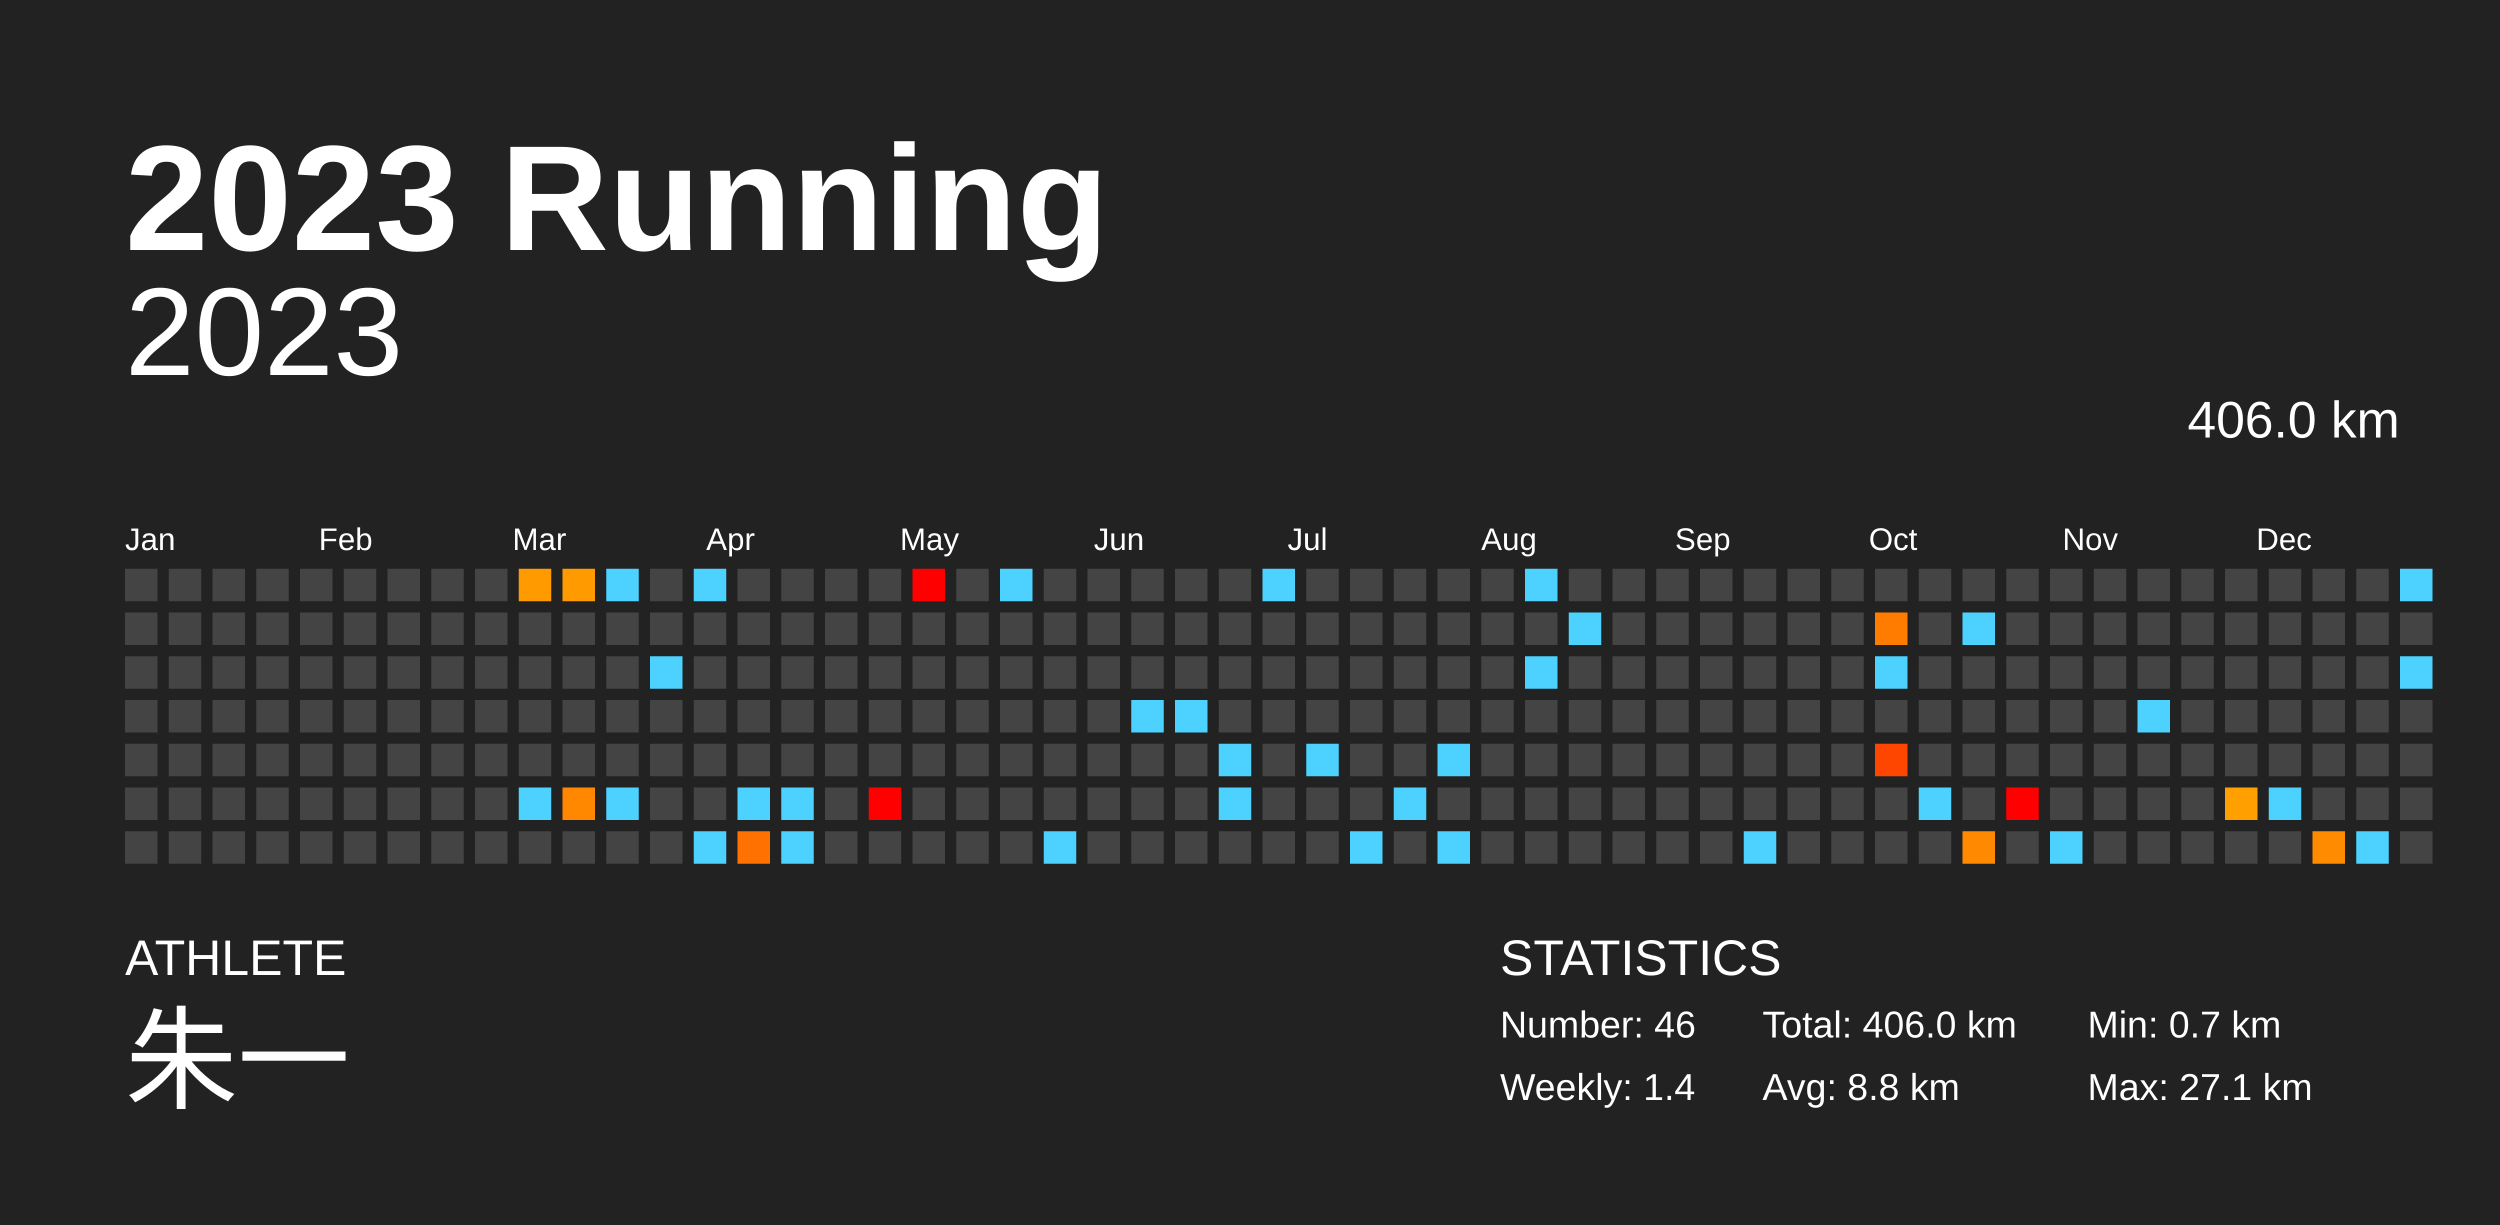
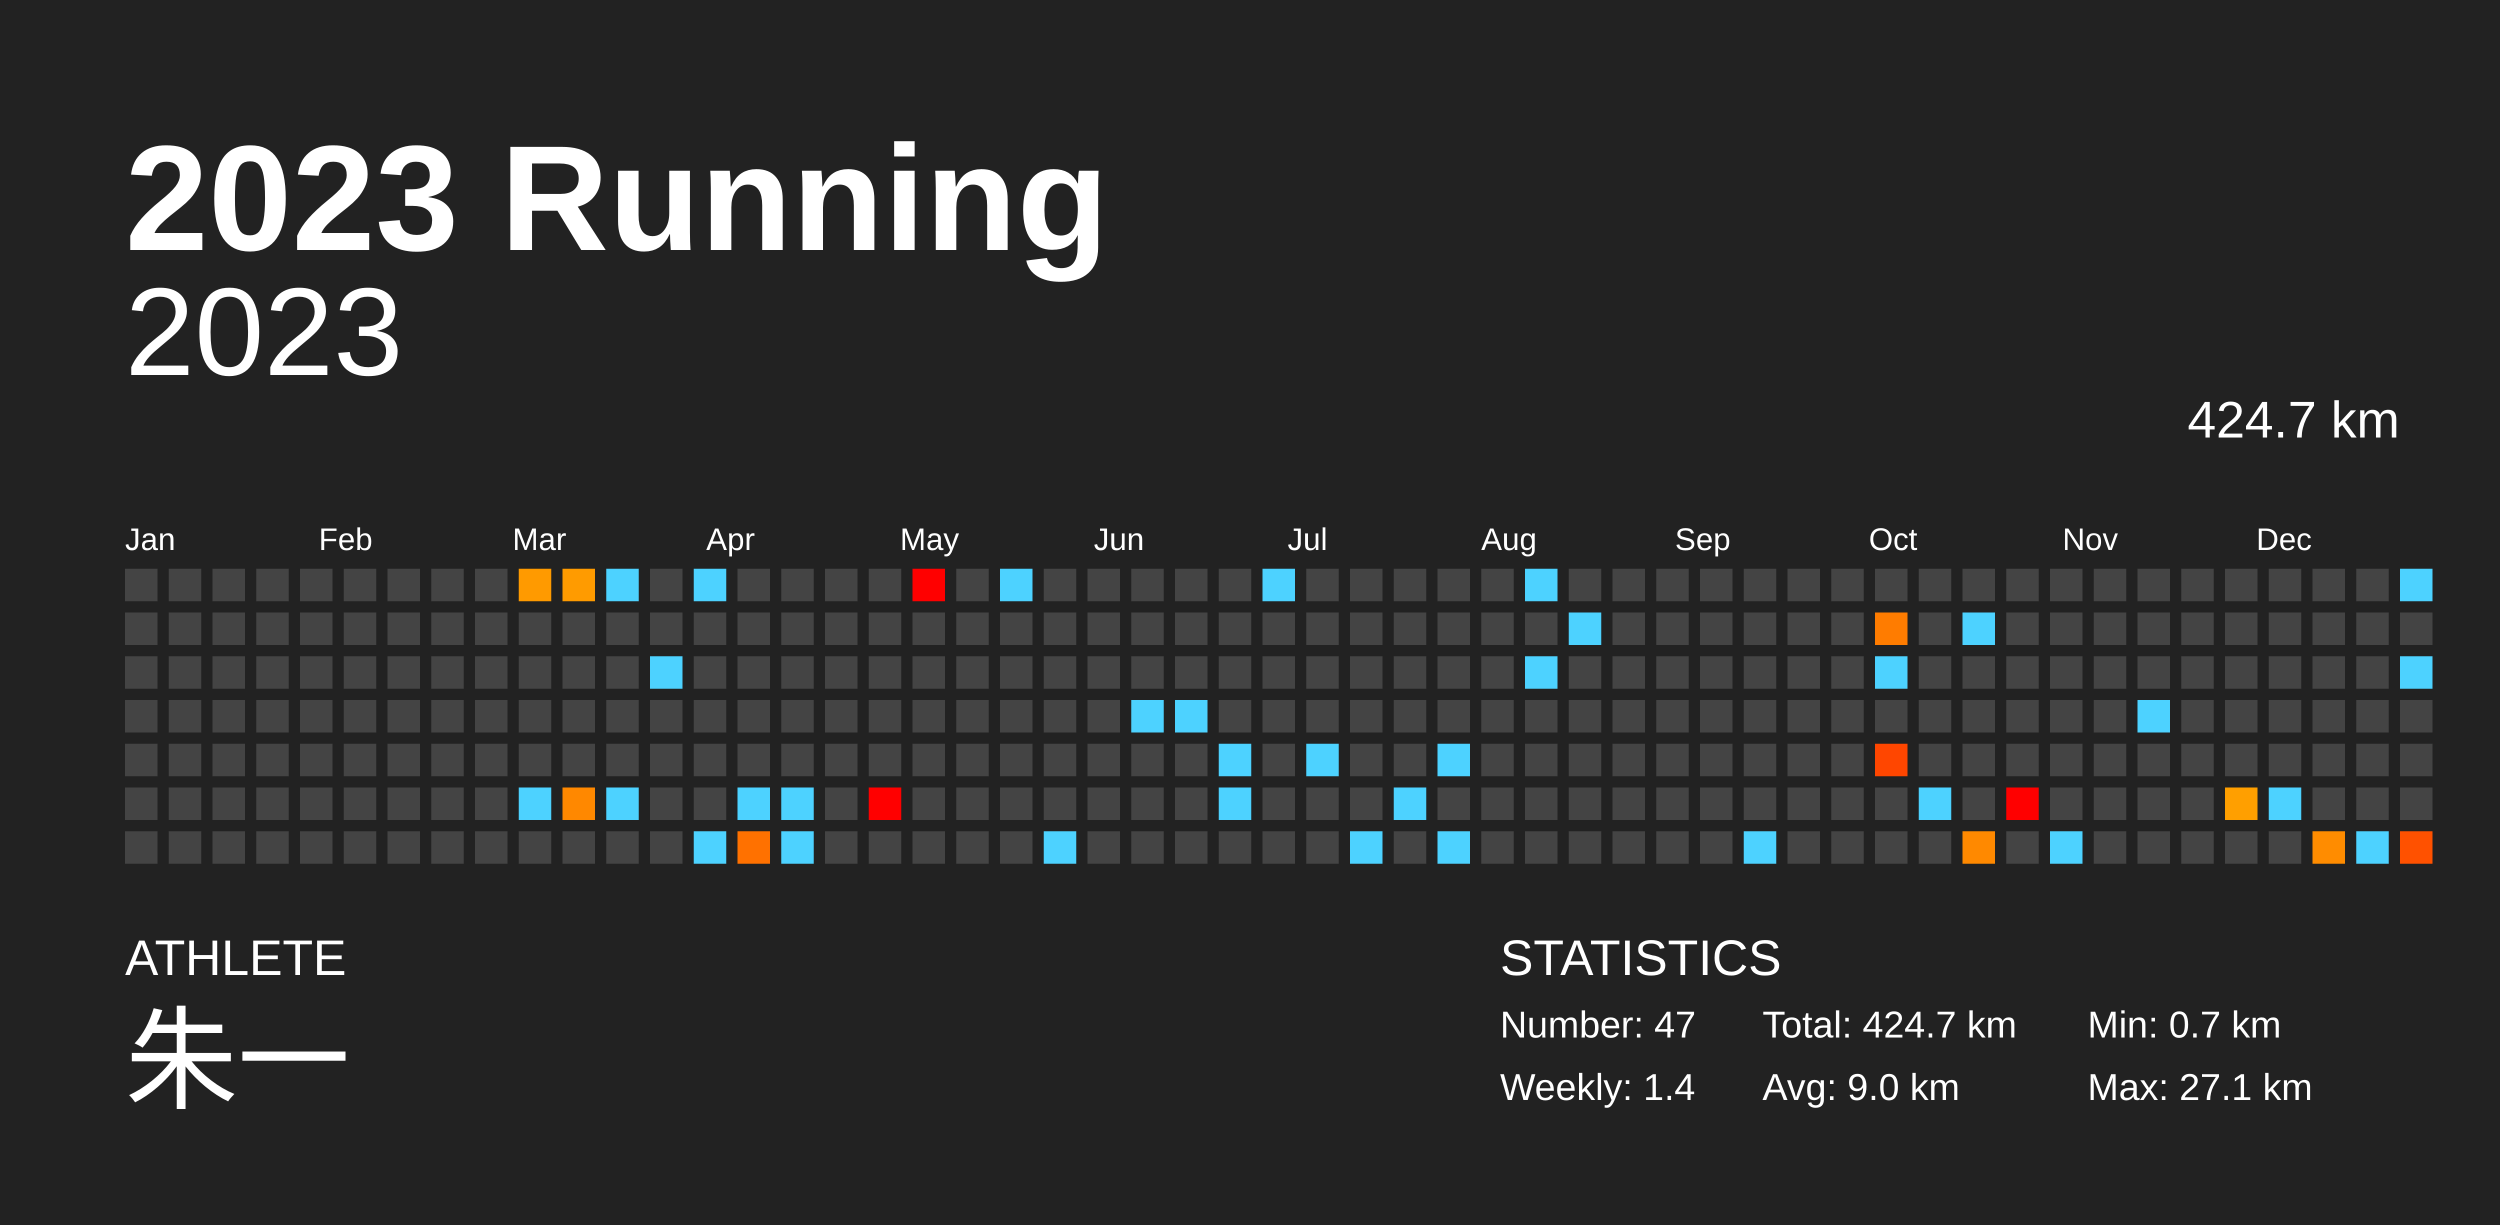
<svg xmlns="http://www.w3.org/2000/svg" baseProfile="full" height="98mm" version="1.1" viewBox="0,0,200,98" width="200mm">
  <defs />
  <rect fill="#222222" height="98" width="200" x="0" y="0" />
  <text fill="#FFFFFF" style="font-size:12px; font-family:Arial; font-weight:bold;" x="10" y="20">2023 Running</text>
  <text fill="#FFFFFF" style="font-size:4px; font-family:Arial" x="10" y="78">ATHLETE</text>
  <text fill="#FFFFFF" style="font-size:9px; font-family:Arial" x="10" y="88">朱一</text>
  <text fill="#FFFFFF" style="font-size:4px; font-family:Arial" x="120" y="78">STATISTICS</text>
-   <text fill="#FFFFFF" style="font-size:3px; font-family:Arial" x="120" y="83">Number: 46</text>
+   <text fill="#FFFFFF" style="font-size:3px; font-family:Arial" x="120" y="83">Number: 47</text>
  <text fill="#FFFFFF" style="font-size:3px; font-family:Arial" x="120" y="88">Weekly: 1.4</text>
-   <text fill="#FFFFFF" style="font-size:3px; font-family:Arial" x="141" y="83">Total: 406.0 km</text>
-   <text fill="#FFFFFF" style="font-size:3px; font-family:Arial" x="141" y="88">Avg: 8.8 km</text>
+   <text fill="#FFFFFF" style="font-size:3px; font-family:Arial" x="141" y="83">Total: 424.7 km</text>
+   <text fill="#FFFFFF" style="font-size:3px; font-family:Arial" x="141" y="88">Avg: 9.0 km</text>
  <text fill="#FFFFFF" style="font-size:3px; font-family:Arial" x="167" y="83">Min: 0.7 km</text>
  <text fill="#FFFFFF" style="font-size:3px; font-family:Arial" x="167" y="88">Max: 27.1 km</text>
  <text alignment-baseline="hanging" fill="#FFFFFF" style="font-size:10.0px; font-family:Arial;" x="10" y="30">2023</text>
-   <text alignment-baseline="hanging" fill="#FFFFFF" style="font-size:4.125px; font-family:Arial;" x="175" y="35">406.0 km</text>
+   <text alignment-baseline="hanging" fill="#FFFFFF" style="font-size:4.125px; font-family:Arial;" x="175" y="35">424.7 km</text>
  <text fill="#FFFFFF" style="font-size:2.5px; font-family:Arial" x="10.0" y="44">Jan</text>
  <text fill="#FFFFFF" style="font-size:2.5px; font-family:Arial" x="25.5" y="44">Feb</text>
  <text fill="#FFFFFF" style="font-size:2.5px; font-family:Arial" x="41.0" y="44">Mar</text>
  <text fill="#FFFFFF" style="font-size:2.5px; font-family:Arial" x="56.5" y="44">Apr</text>
  <text fill="#FFFFFF" style="font-size:2.5px; font-family:Arial" x="72.0" y="44">May</text>
  <text fill="#FFFFFF" style="font-size:2.5px; font-family:Arial" x="87.5" y="44">Jun</text>
  <text fill="#FFFFFF" style="font-size:2.5px; font-family:Arial" x="103.0" y="44">Jul</text>
  <text fill="#FFFFFF" style="font-size:2.5px; font-family:Arial" x="118.5" y="44">Aug</text>
  <text fill="#FFFFFF" style="font-size:2.5px; font-family:Arial" x="134.0" y="44">Sep</text>
  <text fill="#FFFFFF" style="font-size:2.5px; font-family:Arial" x="149.5" y="44">Oct</text>
  <text fill="#FFFFFF" style="font-size:2.5px; font-family:Arial" x="165.0" y="44">Nov</text>
  <text fill="#FFFFFF" style="font-size:2.5px; font-family:Arial" x="180.5" y="44">Dec</text>
  <rect fill="#444444" height="2.6" width="2.6" x="10.0" y="45.5" />
  <rect fill="#444444" height="2.6" width="2.6" x="10.0" y="49.0" />
  <rect fill="#444444" height="2.6" width="2.6" x="10.0" y="52.5" />
  <rect fill="#444444" height="2.6" width="2.6" x="10.0" y="56.0" />
  <rect fill="#444444" height="2.6" width="2.6" x="10.0" y="59.5" />
  <rect fill="#444444" height="2.6" width="2.6" x="10.0" y="63.0" />
  <rect fill="#444444" height="2.6" width="2.6" x="10.0" y="66.5" />
  <rect fill="#444444" height="2.6" width="2.6" x="13.5" y="45.5" />
  <rect fill="#444444" height="2.6" width="2.6" x="13.5" y="49.0" />
  <rect fill="#444444" height="2.6" width="2.6" x="13.5" y="52.5" />
  <rect fill="#444444" height="2.6" width="2.6" x="13.5" y="56.0" />
  <rect fill="#444444" height="2.6" width="2.6" x="13.5" y="59.5" />
  <rect fill="#444444" height="2.6" width="2.6" x="13.5" y="63.0" />
  <rect fill="#444444" height="2.6" width="2.6" x="13.5" y="66.5" />
  <rect fill="#444444" height="2.6" width="2.6" x="17.0" y="45.5" />
  <rect fill="#444444" height="2.6" width="2.6" x="17.0" y="49.0" />
  <rect fill="#444444" height="2.6" width="2.6" x="17.0" y="52.5" />
  <rect fill="#444444" height="2.6" width="2.6" x="17.0" y="56.0" />
  <rect fill="#444444" height="2.6" width="2.6" x="17.0" y="59.5" />
  <rect fill="#444444" height="2.6" width="2.6" x="17.0" y="63.0" />
  <rect fill="#444444" height="2.6" width="2.6" x="17.0" y="66.5" />
  <rect fill="#444444" height="2.6" width="2.6" x="20.5" y="45.5" />
  <rect fill="#444444" height="2.6" width="2.6" x="20.5" y="49.0" />
  <rect fill="#444444" height="2.6" width="2.6" x="20.5" y="52.5" />
  <rect fill="#444444" height="2.6" width="2.6" x="20.5" y="56.0" />
  <rect fill="#444444" height="2.6" width="2.6" x="20.5" y="59.5" />
  <rect fill="#444444" height="2.6" width="2.6" x="20.5" y="63.0" />
  <rect fill="#444444" height="2.6" width="2.6" x="20.5" y="66.5" />
  <rect fill="#444444" height="2.6" width="2.6" x="24.0" y="45.5" />
  <rect fill="#444444" height="2.6" width="2.6" x="24.0" y="49.0" />
  <rect fill="#444444" height="2.6" width="2.6" x="24.0" y="52.5" />
  <rect fill="#444444" height="2.6" width="2.6" x="24.0" y="56.0" />
  <rect fill="#444444" height="2.6" width="2.6" x="24.0" y="59.5" />
  <rect fill="#444444" height="2.6" width="2.6" x="24.0" y="63.0" />
  <rect fill="#444444" height="2.6" width="2.6" x="24.0" y="66.5" />
  <rect fill="#444444" height="2.6" width="2.6" x="27.5" y="45.5" />
  <rect fill="#444444" height="2.6" width="2.6" x="27.5" y="49.0" />
  <rect fill="#444444" height="2.6" width="2.6" x="27.5" y="52.5" />
  <rect fill="#444444" height="2.6" width="2.6" x="27.5" y="56.0" />
  <rect fill="#444444" height="2.6" width="2.6" x="27.5" y="59.5" />
  <rect fill="#444444" height="2.6" width="2.6" x="27.5" y="63.0" />
  <rect fill="#444444" height="2.6" width="2.6" x="27.5" y="66.5" />
  <rect fill="#444444" height="2.6" width="2.6" x="31.0" y="45.5" />
  <rect fill="#444444" height="2.6" width="2.6" x="31.0" y="49.0" />
  <rect fill="#444444" height="2.6" width="2.6" x="31.0" y="52.5" />
  <rect fill="#444444" height="2.6" width="2.6" x="31.0" y="56.0" />
  <rect fill="#444444" height="2.6" width="2.6" x="31.0" y="59.5" />
  <rect fill="#444444" height="2.6" width="2.6" x="31.0" y="63.0" />
  <rect fill="#444444" height="2.6" width="2.6" x="31.0" y="66.5" />
  <rect fill="#444444" height="2.6" width="2.6" x="34.5" y="45.5" />
  <rect fill="#444444" height="2.6" width="2.6" x="34.5" y="49.0" />
  <rect fill="#444444" height="2.6" width="2.6" x="34.5" y="52.5" />
  <rect fill="#444444" height="2.6" width="2.6" x="34.5" y="56.0" />
  <rect fill="#444444" height="2.6" width="2.6" x="34.5" y="59.5" />
  <rect fill="#444444" height="2.6" width="2.6" x="34.5" y="63.0" />
  <rect fill="#444444" height="2.6" width="2.6" x="34.5" y="66.5" />
  <rect fill="#444444" height="2.6" width="2.6" x="38.0" y="45.5" />
  <rect fill="#444444" height="2.6" width="2.6" x="38.0" y="49.0" />
  <rect fill="#444444" height="2.6" width="2.6" x="38.0" y="52.5" />
  <rect fill="#444444" height="2.6" width="2.6" x="38.0" y="56.0" />
  <rect fill="#444444" height="2.6" width="2.6" x="38.0" y="59.5" />
  <rect fill="#444444" height="2.6" width="2.6" x="38.0" y="63.0" />
  <rect fill="#444444" height="2.6" width="2.6" x="38.0" y="66.5" />
  <rect fill="#ff9a00" height="2.6" width="2.6" x="41.5" y="45.5" />
  <rect fill="#444444" height="2.6" width="2.6" x="41.5" y="49.0" />
  <rect fill="#444444" height="2.6" width="2.6" x="41.5" y="52.5" />
  <rect fill="#444444" height="2.6" width="2.6" x="41.5" y="56.0" />
  <rect fill="#444444" height="2.6" width="2.6" x="41.5" y="59.5" />
  <rect fill="#4dd2ff" height="2.6" width="2.6" x="41.5" y="63.0" />
  <rect fill="#444444" height="2.6" width="2.6" x="41.5" y="66.5" />
  <rect fill="#ff9b00" height="2.6" width="2.6" x="45.0" y="45.5" />
  <rect fill="#444444" height="2.6" width="2.6" x="45.0" y="49.0" />
  <rect fill="#444444" height="2.6" width="2.6" x="45.0" y="52.5" />
  <rect fill="#444444" height="2.6" width="2.6" x="45.0" y="56.0" />
  <rect fill="#444444" height="2.6" width="2.6" x="45.0" y="59.5" />
  <rect fill="#ff8800" height="2.6" width="2.6" x="45.0" y="63.0" />
  <rect fill="#444444" height="2.6" width="2.6" x="45.0" y="66.5" />
  <rect fill="#4dd2ff" height="2.6" width="2.6" x="48.5" y="45.5" />
  <rect fill="#444444" height="2.6" width="2.6" x="48.5" y="49.0" />
  <rect fill="#444444" height="2.6" width="2.6" x="48.5" y="52.5" />
  <rect fill="#444444" height="2.6" width="2.6" x="48.5" y="56.0" />
  <rect fill="#444444" height="2.6" width="2.6" x="48.5" y="59.5" />
  <rect fill="#4dd2ff" height="2.6" width="2.6" x="48.5" y="63.0" />
  <rect fill="#444444" height="2.6" width="2.6" x="48.5" y="66.5" />
  <rect fill="#444444" height="2.6" width="2.6" x="52.0" y="45.5" />
  <rect fill="#444444" height="2.6" width="2.6" x="52.0" y="49.0" />
  <rect fill="#4dd2ff" height="2.6" width="2.6" x="52.0" y="52.5" />
  <rect fill="#444444" height="2.6" width="2.6" x="52.0" y="56.0" />
  <rect fill="#444444" height="2.6" width="2.6" x="52.0" y="59.5" />
  <rect fill="#444444" height="2.6" width="2.6" x="52.0" y="63.0" />
  <rect fill="#444444" height="2.6" width="2.6" x="52.0" y="66.5" />
  <rect fill="#4dd2ff" height="2.6" width="2.6" x="55.5" y="45.5" />
  <rect fill="#444444" height="2.6" width="2.6" x="55.5" y="49.0" />
  <rect fill="#444444" height="2.6" width="2.6" x="55.5" y="52.5" />
  <rect fill="#444444" height="2.6" width="2.6" x="55.5" y="56.0" />
  <rect fill="#444444" height="2.6" width="2.6" x="55.5" y="59.5" />
  <rect fill="#444444" height="2.6" width="2.6" x="55.5" y="63.0" />
  <rect fill="#4dd2ff" height="2.6" width="2.6" x="55.5" y="66.5" />
  <rect fill="#444444" height="2.6" width="2.6" x="59.0" y="45.5" />
  <rect fill="#444444" height="2.6" width="2.6" x="59.0" y="49.0" />
  <rect fill="#444444" height="2.6" width="2.6" x="59.0" y="52.5" />
  <rect fill="#444444" height="2.6" width="2.6" x="59.0" y="56.0" />
  <rect fill="#444444" height="2.6" width="2.6" x="59.0" y="59.5" />
  <rect fill="#4dd2ff" height="2.6" width="2.6" x="59.0" y="63.0" />
  <rect fill="#ff7100" height="2.6" width="2.6" x="59.0" y="66.5" />
  <rect fill="#444444" height="2.6" width="2.6" x="62.5" y="45.5" />
  <rect fill="#444444" height="2.6" width="2.6" x="62.5" y="49.0" />
  <rect fill="#444444" height="2.6" width="2.6" x="62.5" y="52.5" />
  <rect fill="#444444" height="2.6" width="2.6" x="62.5" y="56.0" />
  <rect fill="#444444" height="2.6" width="2.6" x="62.5" y="59.5" />
  <rect fill="#4dd2ff" height="2.6" width="2.6" x="62.5" y="63.0" />
  <rect fill="#4dd2ff" height="2.6" width="2.6" x="62.5" y="66.5" />
  <rect fill="#444444" height="2.6" width="2.6" x="66.0" y="45.5" />
  <rect fill="#444444" height="2.6" width="2.6" x="66.0" y="49.0" />
  <rect fill="#444444" height="2.6" width="2.6" x="66.0" y="52.5" />
  <rect fill="#444444" height="2.6" width="2.6" x="66.0" y="56.0" />
  <rect fill="#444444" height="2.6" width="2.6" x="66.0" y="59.5" />
  <rect fill="#444444" height="2.6" width="2.6" x="66.0" y="63.0" />
  <rect fill="#444444" height="2.6" width="2.6" x="66.0" y="66.5" />
  <rect fill="#444444" height="2.6" width="2.6" x="69.5" y="45.5" />
  <rect fill="#444444" height="2.6" width="2.6" x="69.5" y="49.0" />
  <rect fill="#444444" height="2.6" width="2.6" x="69.5" y="52.5" />
  <rect fill="#444444" height="2.6" width="2.6" x="69.5" y="56.0" />
  <rect fill="#444444" height="2.6" width="2.6" x="69.5" y="59.5" />
  <rect fill="red" height="2.6" width="2.6" x="69.5" y="63.0" />
  <rect fill="#444444" height="2.6" width="2.6" x="69.5" y="66.5" />
  <rect fill="red" height="2.6" width="2.6" x="73.0" y="45.5" />
  <rect fill="#444444" height="2.6" width="2.6" x="73.0" y="49.0" />
  <rect fill="#444444" height="2.6" width="2.6" x="73.0" y="52.5" />
  <rect fill="#444444" height="2.6" width="2.6" x="73.0" y="56.0" />
  <rect fill="#444444" height="2.6" width="2.6" x="73.0" y="59.5" />
  <rect fill="#444444" height="2.6" width="2.6" x="73.0" y="63.0" />
  <rect fill="#444444" height="2.6" width="2.6" x="73.0" y="66.5" />
  <rect fill="#444444" height="2.6" width="2.6" x="76.5" y="45.5" />
  <rect fill="#444444" height="2.6" width="2.6" x="76.5" y="49.0" />
  <rect fill="#444444" height="2.6" width="2.6" x="76.5" y="52.5" />
  <rect fill="#444444" height="2.6" width="2.6" x="76.5" y="56.0" />
  <rect fill="#444444" height="2.6" width="2.6" x="76.5" y="59.5" />
  <rect fill="#444444" height="2.6" width="2.6" x="76.5" y="63.0" />
  <rect fill="#444444" height="2.6" width="2.6" x="76.5" y="66.5" />
  <rect fill="#4dd2ff" height="2.6" width="2.6" x="80.0" y="45.5" />
  <rect fill="#444444" height="2.6" width="2.6" x="80.0" y="49.0" />
  <rect fill="#444444" height="2.6" width="2.6" x="80.0" y="52.5" />
  <rect fill="#444444" height="2.6" width="2.6" x="80.0" y="56.0" />
  <rect fill="#444444" height="2.6" width="2.6" x="80.0" y="59.5" />
  <rect fill="#444444" height="2.6" width="2.6" x="80.0" y="63.0" />
  <rect fill="#444444" height="2.6" width="2.6" x="80.0" y="66.5" />
  <rect fill="#444444" height="2.6" width="2.6" x="83.5" y="45.5" />
  <rect fill="#444444" height="2.6" width="2.6" x="83.5" y="49.0" />
  <rect fill="#444444" height="2.6" width="2.6" x="83.5" y="52.5" />
  <rect fill="#444444" height="2.6" width="2.6" x="83.5" y="56.0" />
  <rect fill="#444444" height="2.6" width="2.6" x="83.5" y="59.5" />
  <rect fill="#444444" height="2.6" width="2.6" x="83.5" y="63.0" />
  <rect fill="#4dd2ff" height="2.6" width="2.6" x="83.5" y="66.5" />
  <rect fill="#444444" height="2.6" width="2.6" x="87.0" y="45.5" />
  <rect fill="#444444" height="2.6" width="2.6" x="87.0" y="49.0" />
  <rect fill="#444444" height="2.6" width="2.6" x="87.0" y="52.5" />
  <rect fill="#444444" height="2.6" width="2.6" x="87.0" y="56.0" />
  <rect fill="#444444" height="2.6" width="2.6" x="87.0" y="59.5" />
  <rect fill="#444444" height="2.6" width="2.6" x="87.0" y="63.0" />
  <rect fill="#444444" height="2.6" width="2.6" x="87.0" y="66.5" />
  <rect fill="#444444" height="2.6" width="2.6" x="90.5" y="45.5" />
  <rect fill="#444444" height="2.6" width="2.6" x="90.5" y="49.0" />
  <rect fill="#444444" height="2.6" width="2.6" x="90.5" y="52.5" />
  <rect fill="#4dd2ff" height="2.6" width="2.6" x="90.5" y="56.0" />
  <rect fill="#444444" height="2.6" width="2.6" x="90.5" y="59.5" />
  <rect fill="#444444" height="2.6" width="2.6" x="90.5" y="63.0" />
  <rect fill="#444444" height="2.6" width="2.6" x="90.5" y="66.5" />
  <rect fill="#444444" height="2.6" width="2.6" x="94.0" y="45.5" />
  <rect fill="#444444" height="2.6" width="2.6" x="94.0" y="49.0" />
  <rect fill="#444444" height="2.6" width="2.6" x="94.0" y="52.5" />
  <rect fill="#4dd2ff" height="2.6" width="2.6" x="94.0" y="56.0" />
  <rect fill="#444444" height="2.6" width="2.6" x="94.0" y="59.5" />
  <rect fill="#444444" height="2.6" width="2.6" x="94.0" y="63.0" />
  <rect fill="#444444" height="2.6" width="2.6" x="94.0" y="66.5" />
  <rect fill="#444444" height="2.6" width="2.6" x="97.5" y="45.5" />
  <rect fill="#444444" height="2.6" width="2.6" x="97.5" y="49.0" />
  <rect fill="#444444" height="2.6" width="2.6" x="97.5" y="52.5" />
  <rect fill="#444444" height="2.6" width="2.6" x="97.5" y="56.0" />
  <rect fill="#4dd2ff" height="2.6" width="2.6" x="97.5" y="59.5" />
  <rect fill="#4dd2ff" height="2.6" width="2.6" x="97.5" y="63.0" />
  <rect fill="#444444" height="2.6" width="2.6" x="97.5" y="66.5" />
  <rect fill="#4dd2ff" height="2.6" width="2.6" x="101.0" y="45.5" />
  <rect fill="#444444" height="2.6" width="2.6" x="101.0" y="49.0" />
  <rect fill="#444444" height="2.6" width="2.6" x="101.0" y="52.5" />
  <rect fill="#444444" height="2.6" width="2.6" x="101.0" y="56.0" />
  <rect fill="#444444" height="2.6" width="2.6" x="101.0" y="59.5" />
  <rect fill="#444444" height="2.6" width="2.6" x="101.0" y="63.0" />
  <rect fill="#444444" height="2.6" width="2.6" x="101.0" y="66.5" />
  <rect fill="#444444" height="2.6" width="2.6" x="104.5" y="45.5" />
  <rect fill="#444444" height="2.6" width="2.6" x="104.5" y="49.0" />
  <rect fill="#444444" height="2.6" width="2.6" x="104.5" y="52.5" />
  <rect fill="#444444" height="2.6" width="2.6" x="104.5" y="56.0" />
  <rect fill="#4dd2ff" height="2.6" width="2.6" x="104.5" y="59.5" />
  <rect fill="#444444" height="2.6" width="2.6" x="104.5" y="63.0" />
  <rect fill="#444444" height="2.6" width="2.6" x="104.5" y="66.5" />
  <rect fill="#444444" height="2.6" width="2.6" x="108.0" y="45.5" />
  <rect fill="#444444" height="2.6" width="2.6" x="108.0" y="49.0" />
  <rect fill="#444444" height="2.6" width="2.6" x="108.0" y="52.5" />
  <rect fill="#444444" height="2.6" width="2.6" x="108.0" y="56.0" />
  <rect fill="#444444" height="2.6" width="2.6" x="108.0" y="59.5" />
  <rect fill="#444444" height="2.6" width="2.6" x="108.0" y="63.0" />
  <rect fill="#4dd2ff" height="2.6" width="2.6" x="108.0" y="66.5" />
  <rect fill="#444444" height="2.6" width="2.6" x="111.5" y="45.5" />
  <rect fill="#444444" height="2.6" width="2.6" x="111.5" y="49.0" />
  <rect fill="#444444" height="2.6" width="2.6" x="111.5" y="52.5" />
  <rect fill="#444444" height="2.6" width="2.6" x="111.5" y="56.0" />
  <rect fill="#444444" height="2.6" width="2.6" x="111.5" y="59.5" />
  <rect fill="#4dd2ff" height="2.6" width="2.6" x="111.5" y="63.0" />
  <rect fill="#444444" height="2.6" width="2.6" x="111.5" y="66.5" />
  <rect fill="#444444" height="2.6" width="2.6" x="115.0" y="45.5" />
  <rect fill="#444444" height="2.6" width="2.6" x="115.0" y="49.0" />
  <rect fill="#444444" height="2.6" width="2.6" x="115.0" y="52.5" />
  <rect fill="#444444" height="2.6" width="2.6" x="115.0" y="56.0" />
  <rect fill="#4dd2ff" height="2.6" width="2.6" x="115.0" y="59.5" />
  <rect fill="#444444" height="2.6" width="2.6" x="115.0" y="63.0" />
  <rect fill="#4dd2ff" height="2.6" width="2.6" x="115.0" y="66.5" />
  <rect fill="#444444" height="2.6" width="2.6" x="118.5" y="45.5" />
  <rect fill="#444444" height="2.6" width="2.6" x="118.5" y="49.0" />
  <rect fill="#444444" height="2.6" width="2.6" x="118.5" y="52.5" />
  <rect fill="#444444" height="2.6" width="2.6" x="118.5" y="56.0" />
  <rect fill="#444444" height="2.6" width="2.6" x="118.5" y="59.5" />
  <rect fill="#444444" height="2.6" width="2.6" x="118.5" y="63.0" />
  <rect fill="#444444" height="2.6" width="2.6" x="118.5" y="66.5" />
  <rect fill="#4dd2ff" height="2.6" width="2.6" x="122.0" y="45.5" />
  <rect fill="#444444" height="2.6" width="2.6" x="122.0" y="49.0" />
  <rect fill="#4dd2ff" height="2.6" width="2.6" x="122.0" y="52.5" />
  <rect fill="#444444" height="2.6" width="2.6" x="122.0" y="56.0" />
  <rect fill="#444444" height="2.6" width="2.6" x="122.0" y="59.5" />
  <rect fill="#444444" height="2.6" width="2.6" x="122.0" y="63.0" />
  <rect fill="#444444" height="2.6" width="2.6" x="122.0" y="66.5" />
  <rect fill="#444444" height="2.6" width="2.6" x="125.5" y="45.5" />
  <rect fill="#4dd2ff" height="2.6" width="2.6" x="125.5" y="49.0" />
  <rect fill="#444444" height="2.6" width="2.6" x="125.5" y="52.5" />
  <rect fill="#444444" height="2.6" width="2.6" x="125.5" y="56.0" />
  <rect fill="#444444" height="2.6" width="2.6" x="125.5" y="59.5" />
  <rect fill="#444444" height="2.6" width="2.6" x="125.5" y="63.0" />
  <rect fill="#444444" height="2.6" width="2.6" x="125.5" y="66.5" />
  <rect fill="#444444" height="2.6" width="2.6" x="129.0" y="45.5" />
  <rect fill="#444444" height="2.6" width="2.6" x="129.0" y="49.0" />
  <rect fill="#444444" height="2.6" width="2.6" x="129.0" y="52.5" />
  <rect fill="#444444" height="2.6" width="2.6" x="129.0" y="56.0" />
  <rect fill="#444444" height="2.6" width="2.6" x="129.0" y="59.5" />
  <rect fill="#444444" height="2.6" width="2.6" x="129.0" y="63.0" />
  <rect fill="#444444" height="2.6" width="2.6" x="129.0" y="66.5" />
  <rect fill="#444444" height="2.6" width="2.6" x="132.5" y="45.5" />
  <rect fill="#444444" height="2.6" width="2.6" x="132.5" y="49.0" />
  <rect fill="#444444" height="2.6" width="2.6" x="132.5" y="52.5" />
  <rect fill="#444444" height="2.6" width="2.6" x="132.5" y="56.0" />
  <rect fill="#444444" height="2.6" width="2.6" x="132.5" y="59.5" />
  <rect fill="#444444" height="2.6" width="2.6" x="132.5" y="63.0" />
  <rect fill="#444444" height="2.6" width="2.6" x="132.5" y="66.5" />
  <rect fill="#444444" height="2.6" width="2.6" x="136.0" y="45.5" />
  <rect fill="#444444" height="2.6" width="2.6" x="136.0" y="49.0" />
  <rect fill="#444444" height="2.6" width="2.6" x="136.0" y="52.5" />
  <rect fill="#444444" height="2.6" width="2.6" x="136.0" y="56.0" />
  <rect fill="#444444" height="2.6" width="2.6" x="136.0" y="59.5" />
  <rect fill="#444444" height="2.6" width="2.6" x="136.0" y="63.0" />
  <rect fill="#444444" height="2.6" width="2.6" x="136.0" y="66.5" />
  <rect fill="#444444" height="2.6" width="2.6" x="139.5" y="45.5" />
  <rect fill="#444444" height="2.6" width="2.6" x="139.5" y="49.0" />
  <rect fill="#444444" height="2.6" width="2.6" x="139.5" y="52.5" />
  <rect fill="#444444" height="2.6" width="2.6" x="139.5" y="56.0" />
  <rect fill="#444444" height="2.6" width="2.6" x="139.5" y="59.5" />
  <rect fill="#444444" height="2.6" width="2.6" x="139.5" y="63.0" />
  <rect fill="#4dd2ff" height="2.6" width="2.6" x="139.5" y="66.5" />
  <rect fill="#444444" height="2.6" width="2.6" x="143.0" y="45.5" />
  <rect fill="#444444" height="2.6" width="2.6" x="143.0" y="49.0" />
  <rect fill="#444444" height="2.6" width="2.6" x="143.0" y="52.5" />
  <rect fill="#444444" height="2.6" width="2.6" x="143.0" y="56.0" />
  <rect fill="#444444" height="2.6" width="2.6" x="143.0" y="59.5" />
  <rect fill="#444444" height="2.6" width="2.6" x="143.0" y="63.0" />
  <rect fill="#444444" height="2.6" width="2.6" x="143.0" y="66.5" />
  <rect fill="#444444" height="2.6" width="2.6" x="146.5" y="45.5" />
  <rect fill="#444444" height="2.6" width="2.6" x="146.5" y="49.0" />
  <rect fill="#444444" height="2.6" width="2.6" x="146.5" y="52.5" />
  <rect fill="#444444" height="2.6" width="2.6" x="146.5" y="56.0" />
  <rect fill="#444444" height="2.6" width="2.6" x="146.5" y="59.5" />
  <rect fill="#444444" height="2.6" width="2.6" x="146.5" y="63.0" />
  <rect fill="#444444" height="2.6" width="2.6" x="146.5" y="66.5" />
  <rect fill="#444444" height="2.6" width="2.6" x="150.0" y="45.5" />
  <rect fill="#ff7c00" height="2.6" width="2.6" x="150.0" y="49.0" />
  <rect fill="#4dd2ff" height="2.6" width="2.6" x="150.0" y="52.5" />
  <rect fill="#444444" height="2.6" width="2.6" x="150.0" y="56.0" />
  <rect fill="#ff4600" height="2.6" width="2.6" x="150.0" y="59.5" />
  <rect fill="#444444" height="2.6" width="2.6" x="150.0" y="63.0" />
  <rect fill="#444444" height="2.6" width="2.6" x="150.0" y="66.5" />
  <rect fill="#444444" height="2.6" width="2.6" x="153.5" y="45.5" />
  <rect fill="#444444" height="2.6" width="2.6" x="153.5" y="49.0" />
  <rect fill="#444444" height="2.6" width="2.6" x="153.5" y="52.5" />
  <rect fill="#444444" height="2.6" width="2.6" x="153.5" y="56.0" />
  <rect fill="#444444" height="2.6" width="2.6" x="153.5" y="59.5" />
  <rect fill="#4dd2ff" height="2.6" width="2.6" x="153.5" y="63.0" />
  <rect fill="#444444" height="2.6" width="2.6" x="153.5" y="66.5" />
  <rect fill="#444444" height="2.6" width="2.6" x="157.0" y="45.5" />
  <rect fill="#4dd2ff" height="2.6" width="2.6" x="157.0" y="49.0" />
  <rect fill="#444444" height="2.6" width="2.6" x="157.0" y="52.5" />
  <rect fill="#444444" height="2.6" width="2.6" x="157.0" y="56.0" />
  <rect fill="#444444" height="2.6" width="2.6" x="157.0" y="59.5" />
  <rect fill="#444444" height="2.6" width="2.6" x="157.0" y="63.0" />
  <rect fill="#ff8900" height="2.6" width="2.6" x="157.0" y="66.5" />
  <rect fill="#444444" height="2.6" width="2.6" x="160.5" y="45.5" />
  <rect fill="#444444" height="2.6" width="2.6" x="160.5" y="49.0" />
  <rect fill="#444444" height="2.6" width="2.6" x="160.5" y="52.5" />
  <rect fill="#444444" height="2.6" width="2.6" x="160.5" y="56.0" />
  <rect fill="#444444" height="2.6" width="2.6" x="160.5" y="59.5" />
  <rect fill="red" height="2.6" width="2.6" x="160.5" y="63.0" />
  <rect fill="#444444" height="2.6" width="2.6" x="160.5" y="66.5" />
  <rect fill="#444444" height="2.6" width="2.6" x="164.0" y="45.5" />
  <rect fill="#444444" height="2.6" width="2.6" x="164.0" y="49.0" />
  <rect fill="#444444" height="2.6" width="2.6" x="164.0" y="52.5" />
  <rect fill="#444444" height="2.6" width="2.6" x="164.0" y="56.0" />
  <rect fill="#444444" height="2.6" width="2.6" x="164.0" y="59.5" />
  <rect fill="#444444" height="2.6" width="2.6" x="164.0" y="63.0" />
  <rect fill="#4dd2ff" height="2.6" width="2.6" x="164.0" y="66.5" />
  <rect fill="#444444" height="2.6" width="2.6" x="167.5" y="45.5" />
  <rect fill="#444444" height="2.6" width="2.6" x="167.5" y="49.0" />
  <rect fill="#444444" height="2.6" width="2.6" x="167.5" y="52.5" />
  <rect fill="#444444" height="2.6" width="2.6" x="167.5" y="56.0" />
  <rect fill="#444444" height="2.6" width="2.6" x="167.5" y="59.5" />
  <rect fill="#444444" height="2.6" width="2.6" x="167.5" y="63.0" />
  <rect fill="#444444" height="2.6" width="2.6" x="167.5" y="66.5" />
  <rect fill="#444444" height="2.6" width="2.6" x="171.0" y="45.5" />
  <rect fill="#444444" height="2.6" width="2.6" x="171.0" y="49.0" />
  <rect fill="#444444" height="2.6" width="2.6" x="171.0" y="52.5" />
  <rect fill="#4dd2ff" height="2.6" width="2.6" x="171.0" y="56.0" />
  <rect fill="#444444" height="2.6" width="2.6" x="171.0" y="59.5" />
  <rect fill="#444444" height="2.6" width="2.6" x="171.0" y="63.0" />
  <rect fill="#444444" height="2.6" width="2.6" x="171.0" y="66.5" />
  <rect fill="#444444" height="2.6" width="2.6" x="174.5" y="45.5" />
  <rect fill="#444444" height="2.6" width="2.6" x="174.5" y="49.0" />
  <rect fill="#444444" height="2.6" width="2.6" x="174.5" y="52.5" />
  <rect fill="#444444" height="2.6" width="2.6" x="174.5" y="56.0" />
  <rect fill="#444444" height="2.6" width="2.6" x="174.5" y="59.5" />
  <rect fill="#444444" height="2.6" width="2.6" x="174.5" y="63.0" />
  <rect fill="#444444" height="2.6" width="2.6" x="174.5" y="66.5" />
  <rect fill="#444444" height="2.6" width="2.6" x="178.0" y="45.5" />
  <rect fill="#444444" height="2.6" width="2.6" x="178.0" y="49.0" />
  <rect fill="#444444" height="2.6" width="2.6" x="178.0" y="52.5" />
  <rect fill="#444444" height="2.6" width="2.6" x="178.0" y="56.0" />
  <rect fill="#444444" height="2.6" width="2.6" x="178.0" y="59.5" />
  <rect fill="#ff9f00" height="2.6" width="2.6" x="178.0" y="63.0" />
  <rect fill="#444444" height="2.6" width="2.6" x="178.0" y="66.5" />
  <rect fill="#444444" height="2.6" width="2.6" x="181.5" y="45.5" />
  <rect fill="#444444" height="2.6" width="2.6" x="181.5" y="49.0" />
  <rect fill="#444444" height="2.6" width="2.6" x="181.5" y="52.5" />
  <rect fill="#444444" height="2.6" width="2.6" x="181.5" y="56.0" />
  <rect fill="#444444" height="2.6" width="2.6" x="181.5" y="59.5" />
  <rect fill="#4dd2ff" height="2.6" width="2.6" x="181.5" y="63.0" />
  <rect fill="#444444" height="2.6" width="2.6" x="181.5" y="66.5" />
  <rect fill="#444444" height="2.6" width="2.6" x="185.0" y="45.5" />
  <rect fill="#444444" height="2.6" width="2.6" x="185.0" y="49.0" />
  <rect fill="#444444" height="2.6" width="2.6" x="185.0" y="52.5" />
  <rect fill="#444444" height="2.6" width="2.6" x="185.0" y="56.0" />
  <rect fill="#444444" height="2.6" width="2.6" x="185.0" y="59.5" />
  <rect fill="#444444" height="2.6" width="2.6" x="185.0" y="63.0" />
  <rect fill="#ff8c00" height="2.6" width="2.6" x="185.0" y="66.5" />
  <rect fill="#444444" height="2.6" width="2.6" x="188.5" y="45.5" />
  <rect fill="#444444" height="2.6" width="2.6" x="188.5" y="49.0" />
  <rect fill="#444444" height="2.6" width="2.6" x="188.5" y="52.5" />
  <rect fill="#444444" height="2.6" width="2.6" x="188.5" y="56.0" />
  <rect fill="#444444" height="2.6" width="2.6" x="188.5" y="59.5" />
  <rect fill="#444444" height="2.6" width="2.6" x="188.5" y="63.0" />
  <rect fill="#4dd2ff" height="2.6" width="2.6" x="188.5" y="66.5" />
  <rect fill="#4dd2ff" height="2.6" width="2.6" x="192.0" y="45.5" />
  <rect fill="#444444" height="2.6" width="2.6" x="192.0" y="49.0" />
  <rect fill="#4dd2ff" height="2.6" width="2.6" x="192.0" y="52.5" />
  <rect fill="#444444" height="2.6" width="2.6" x="192.0" y="56.0" />
  <rect fill="#444444" height="2.6" width="2.6" x="192.0" y="59.5" />
  <rect fill="#444444" height="2.6" width="2.6" x="192.0" y="63.0" />
-   <rect fill="#444444" height="2.6" width="2.6" x="192.0" y="66.5" />
+   <rect fill="#ff5100" height="2.6" width="2.6" x="192.0" y="66.5" />
</svg>
